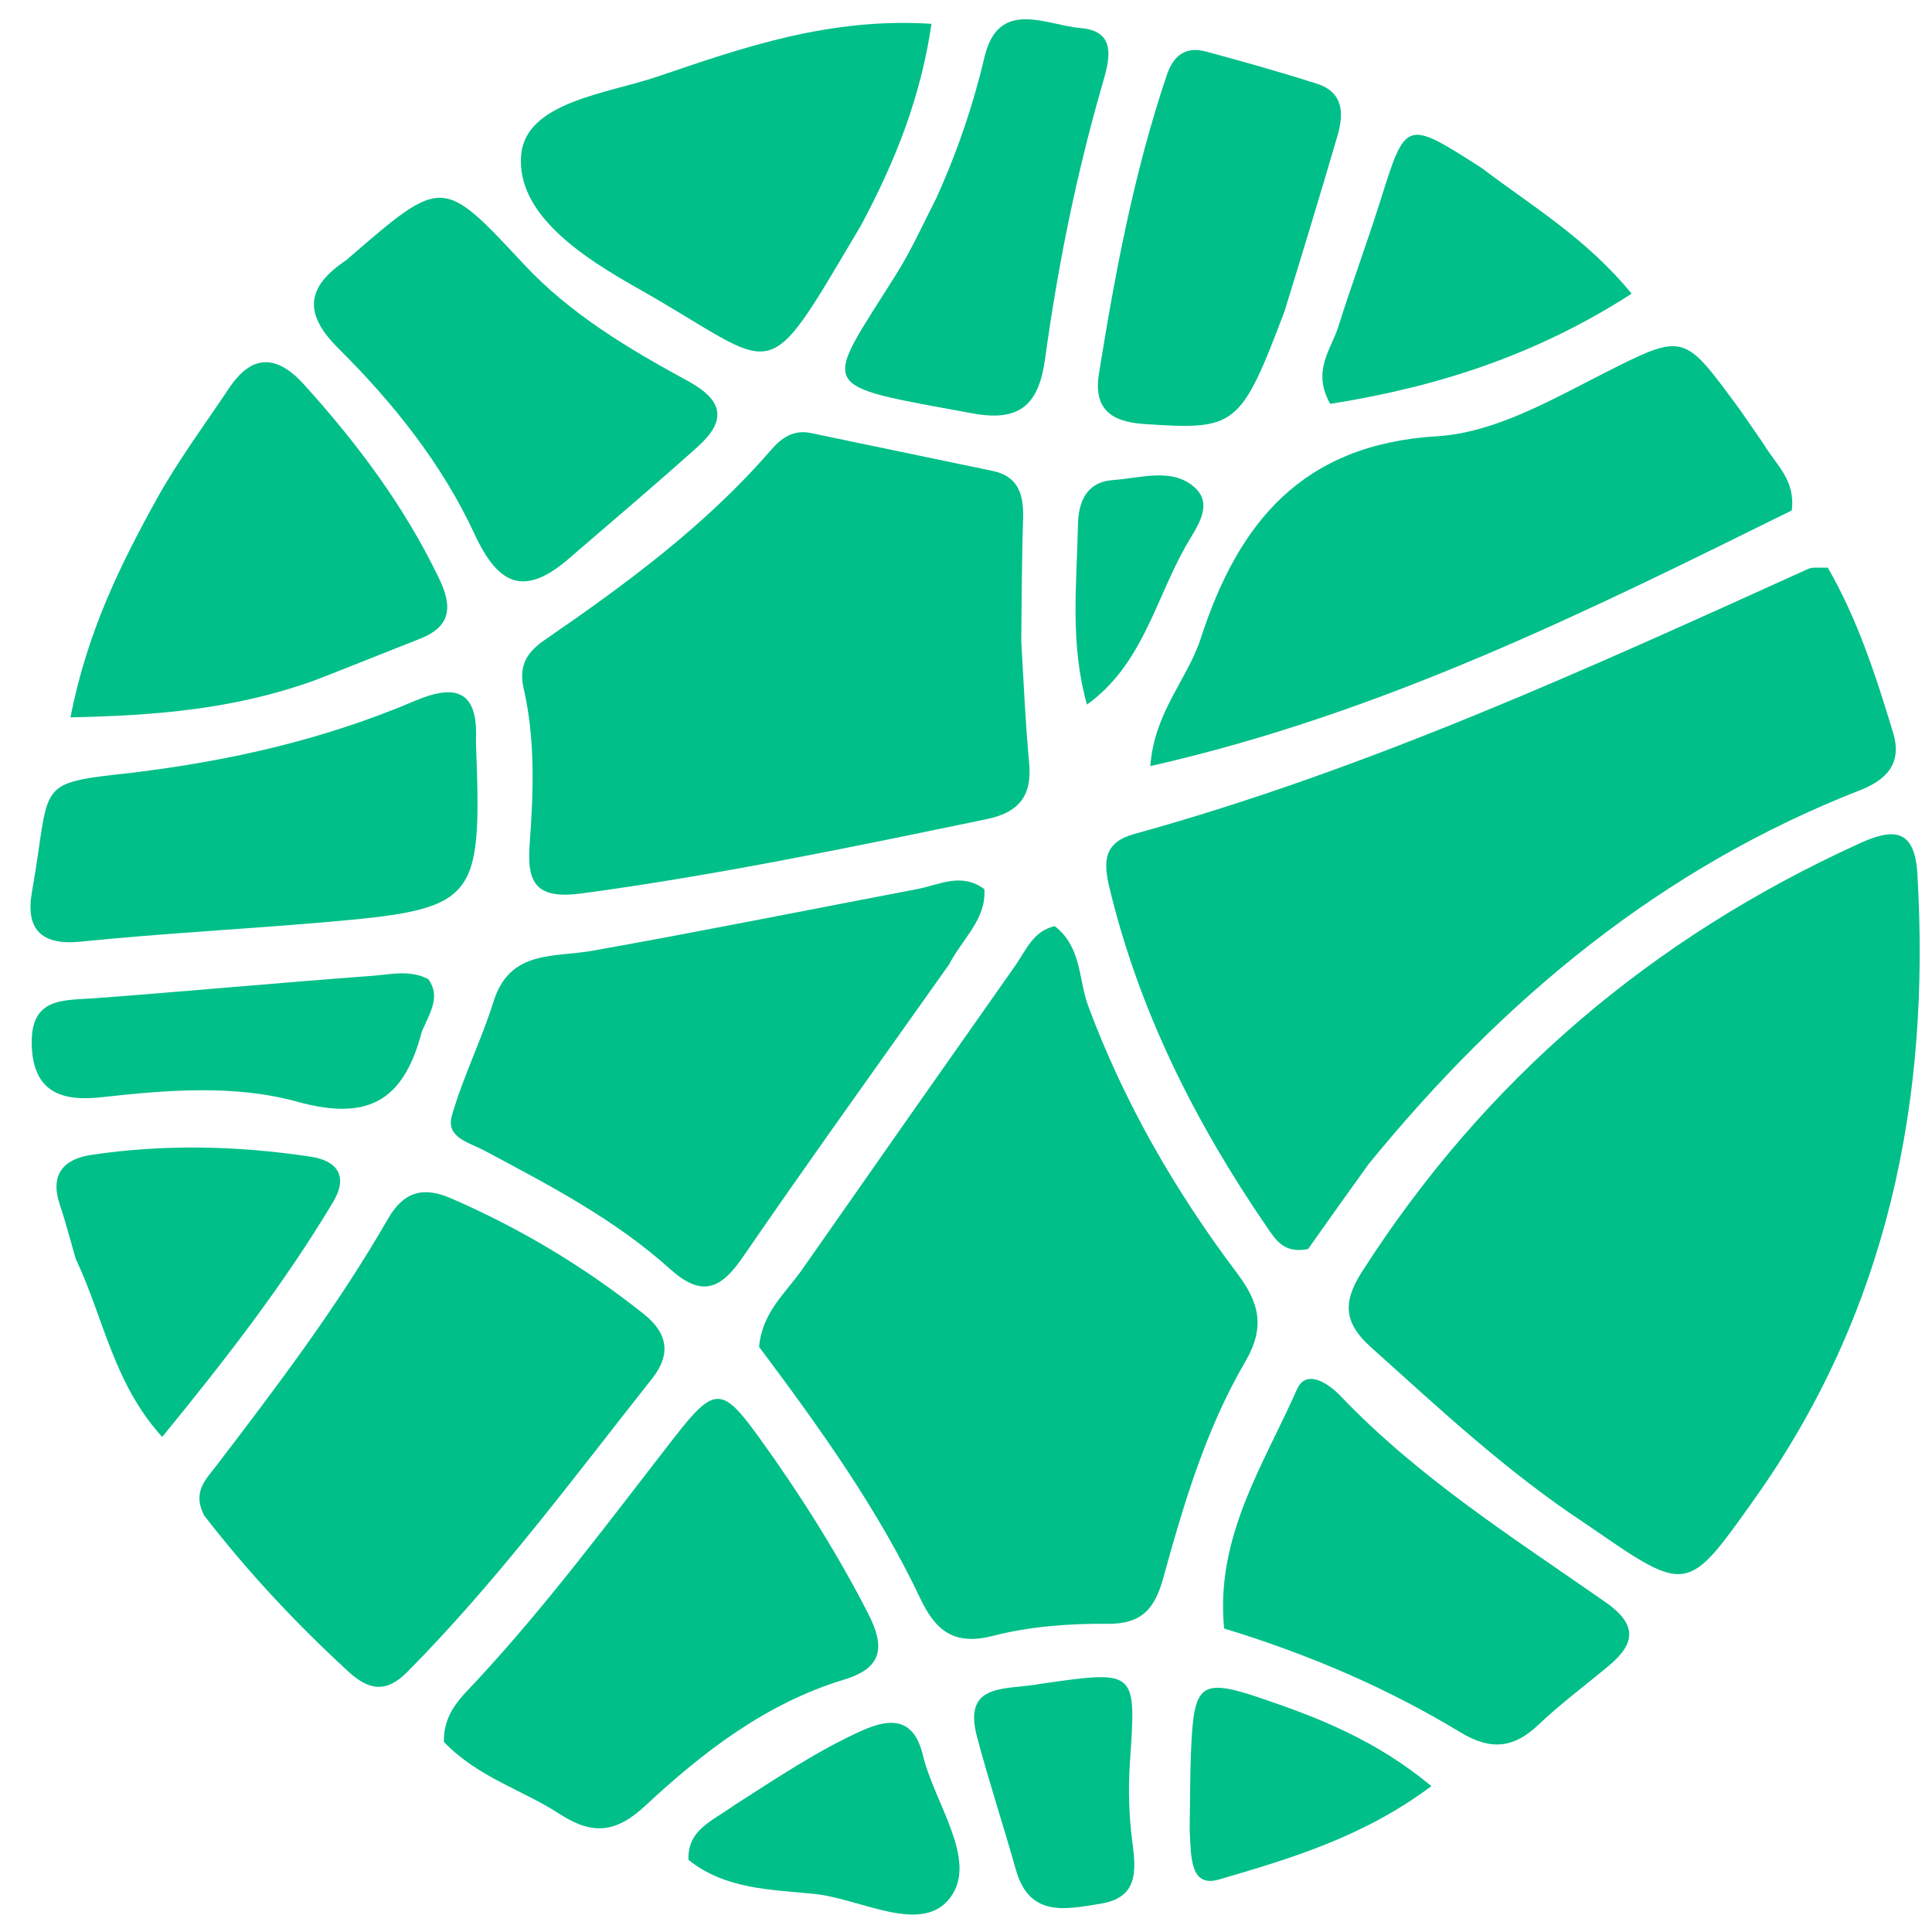
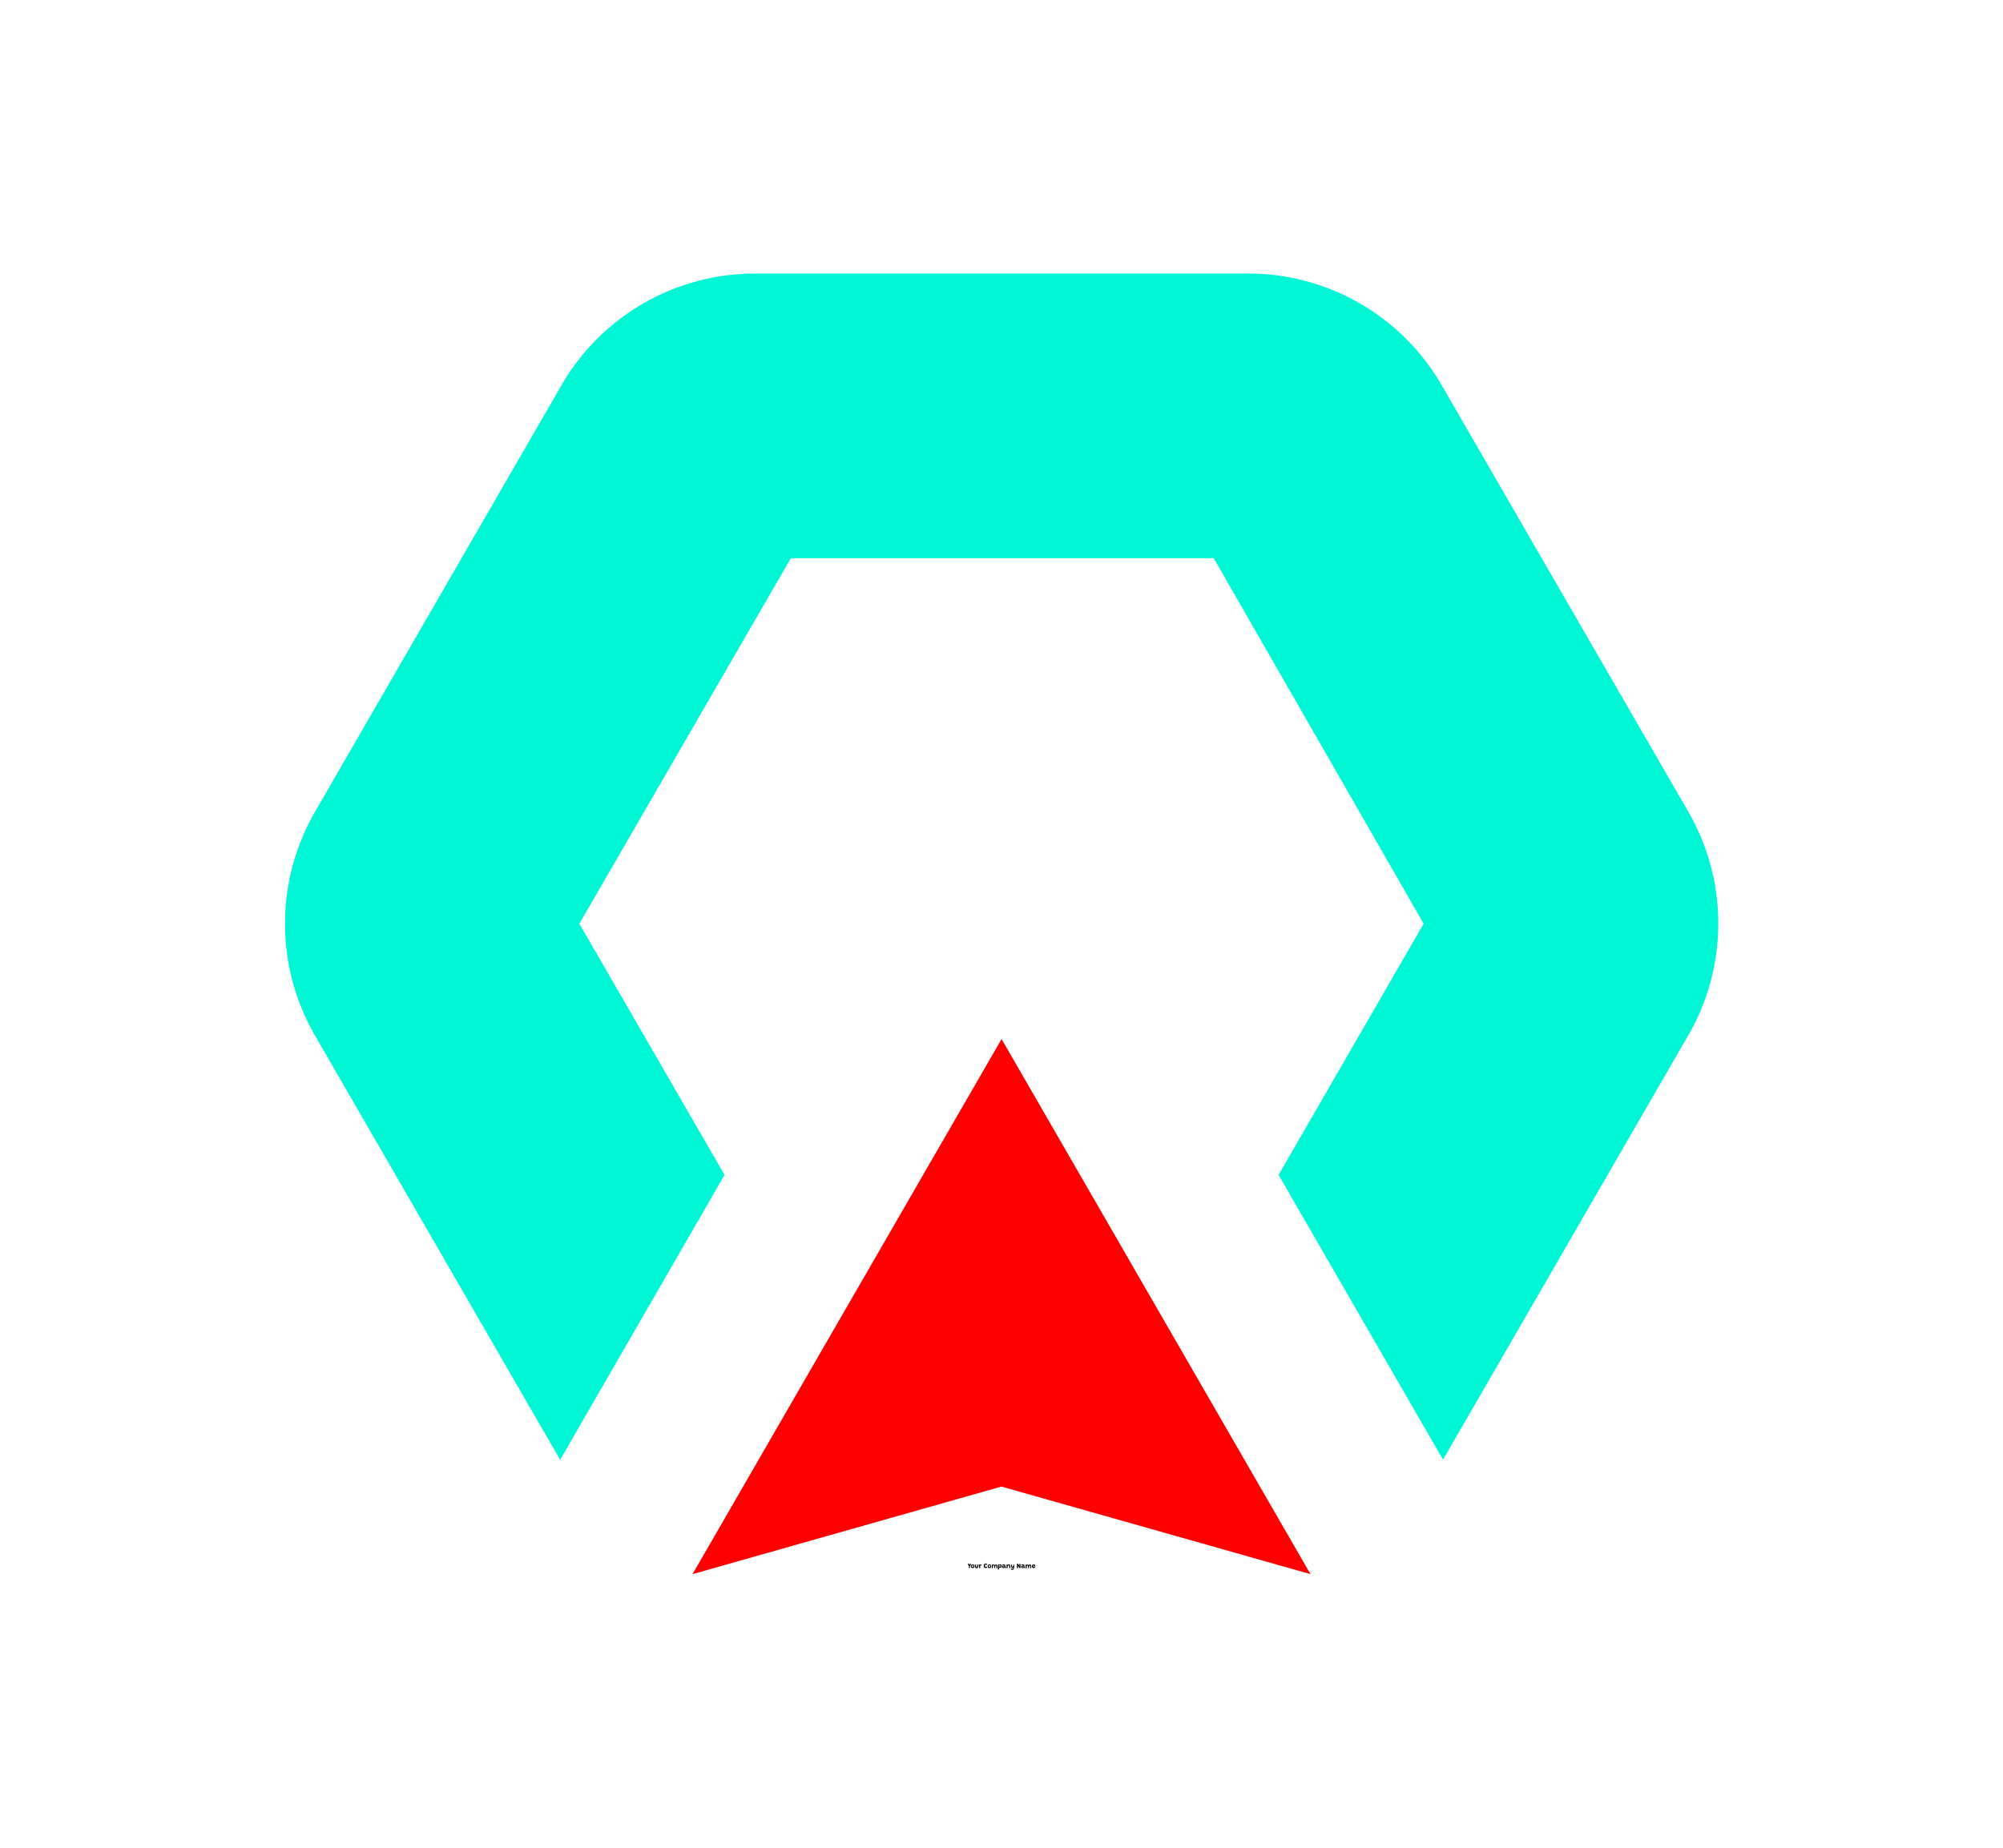
- <svg xmlns="http://www.w3.org/2000/svg" viewBox="148.181 197.765 166.295 164.828">
-   <path fill="#00bf89" opacity="1" stroke="none" d=" M284.935,329.104   C277.923,324.514 272.108,319.039 266.165,313.708   C263.905,311.68 263.703,309.906 265.382,307.279   C275.993,290.679 290.356,278.506 308.227,270.365   C311.013,269.095 312.978,268.967 313.215,272.947   C314.375,292.456 310.676,310.653 299.153,326.852   C293.391,334.951 293.441,334.987 284.935,329.104  z" transform="matrix(1, 0, 0, 1, 1.4210854715202004e-14, 2.842170943040401e-14)" />
-   <path fill="#00bf89" opacity="1" stroke="none" d=" M265.97,297.978   C264.024,300.674 262.31,303.1 260.773,305.275   C258.685,305.696 257.958,304.448 257.225,303.38   C251.064,294.393 246.227,284.8 243.665,274.127   C243.111,271.817 243.242,270.26 245.833,269.544   C265.959,263.981 284.866,255.315 303.807,246.737   C304.224,246.548 304.779,246.662 305.505,246.622   C308.066,251.059 309.64,255.924 311.13,260.835   C311.969,263.6 310.4,264.954 308.247,265.796   C291.208,272.463 277.64,283.678 265.97,297.978  z" transform="matrix(1, 0, 0, 1, 1.4210854715202004e-14, 2.842170943040401e-14)" />
-   <path fill="#00bf89" opacity="1" stroke="none" d=" M213.519,313.691   C213.786,310.702 215.819,309.05 217.227,307.033   C223.327,298.301 229.444,289.58 235.577,280.871   C236.49,279.575 237.094,277.9 238.968,277.482   C241.308,279.301 241.002,282.069 241.833,284.311   C244.929,292.664 249.33,300.28 254.662,307.355   C256.574,309.892 257.113,311.982 255.362,314.978   C251.989,320.75 250.076,327.178 248.305,333.598   C247.593,336.18 246.503,337.561 243.521,337.533   C240.22,337.502 236.815,337.753 233.634,338.573   C230.259,339.442 228.682,338.066 227.398,335.357   C223.741,327.643 218.797,320.753 213.519,313.691  z" transform="matrix(1, 0, 0, 1, 1.4210854715202004e-14, 2.842170943040401e-14)" />
-   <path fill="#00bf89" opacity="1" stroke="none" d=" M236.084,252.937   C236.306,256.745 236.445,260.075 236.762,263.388   C237.033,266.218 235.947,267.682 233.101,268.272   C221.541,270.668 209.996,273.082 198.277,274.662   C194.387,275.187 193.514,273.859 193.77,270.445   C194.105,265.957 194.266,261.44 193.254,257.015   C192.799,255.026 193.564,253.88 195.081,252.838   C202.091,248.021 208.924,242.987 214.538,236.504   C215.455,235.445 216.483,234.721 218.006,235.043   C223.209,236.143 228.421,237.204 233.626,238.3   C235.907,238.781 236.307,240.43 236.241,242.457   C236.132,245.786 236.126,249.119 236.084,252.937  z" transform="matrix(1, 0, 0, 1, 1.4210854715202004e-14, 2.842170943040401e-14)" />
-   <path fill="#00bf89" opacity="1" stroke="none" d=" M165.754,328.209   C164.712,326.19 165.891,325.117 166.796,323.934   C172.045,317.07 177.263,310.179 181.577,302.672   C182.925,300.327 184.615,299.873 186.978,300.898   C192.957,303.491 198.486,306.802 203.591,310.868   C205.768,312.602 205.888,314.431 204.301,316.437   C197.501,325.03 190.984,333.858 183.242,341.671   C181.411,343.52 179.927,343.263 178.147,341.626   C173.734,337.565 169.636,333.223 165.754,328.209  z" transform="matrix(1, 0, 0, 1, 1.4210854715202004e-14, 2.842170943040401e-14)" />
-   <path fill="#00bf89" opacity="1" stroke="none" d=" M300.011,236.025   C301.102,237.855 302.722,239.057 302.408,241.698   C284.916,250.342 267.233,259.167 247.194,263.707   C247.528,259.068 250.398,256.224 251.532,252.725   C254.766,242.744 260.264,236.015 271.875,235.314   C276.804,235.016 281.625,232.233 286.239,229.89   C293.067,226.422 293.103,226.479 297.527,232.465   C298.317,233.533 299.044,234.646 300.011,236.025  z" transform="matrix(1, 0, 0, 1, 1.4210854715202004e-14, 2.842170943040401e-14)" />
-   <path fill="#00bf89" opacity="1" stroke="none" d=" M229.87,280.78   C223.8,289.366 217.864,297.601 212.12,305.968   C210.194,308.773 208.576,309.445 205.811,306.957   C201.078,302.696 195.431,299.766 189.845,296.787   C188.558,296.101 186.543,295.672 187.071,293.814   C188.022,290.471 189.617,287.316 190.654,283.993   C192.062,279.483 195.845,280.196 199.211,279.595   C208.543,277.93 217.838,276.064 227.15,274.288   C229.027,273.93 230.919,272.826 232.909,274.298   C233.078,276.893 231.084,278.469 229.87,280.78  z" transform="matrix(1, 0, 0, 1, 1.4210854715202004e-14, 2.842170943040401e-14)" />
-   <path fill="#00bf89" opacity="1" stroke="none" d=" M186.388,347.699   C186.336,345.162 187.947,343.796 189.263,342.376   C195.38,335.776 200.721,328.556 206.237,321.473   C209.642,317.1 210.324,317.071 213.446,321.392   C216.956,326.247 220.154,331.294 222.899,336.636   C224.319,339.401 224.248,341.304 220.871,342.324   C214.173,344.347 208.748,348.513 203.746,353.173   C201.232,355.516 199.21,355.77 196.317,353.882   C193.144,351.812 189.333,350.764 186.388,347.699  z" transform="matrix(1, 0, 0, 1, 1.4210854715202004e-14, 2.842170943040401e-14)" />
-   <path fill="#00bf89" opacity="1" stroke="none" d=" M222.298,217.153   C213.654,231.703 215.588,229.644 203.047,222.566   C198.445,219.969 192.598,216.237 193.04,211.107   C193.433,206.537 200.433,205.835 204.812,204.345   C212.126,201.857 219.547,199.253 228.358,199.816   C227.421,206.177 225.262,211.596 222.298,217.153  z" transform="matrix(1, 0, 0, 1, 1.4210854715202004e-14, 2.842170943040401e-14)" />
-   <path fill="#00bf89" opacity="1" stroke="none" d=" M197.447,245.585   C193.395,249.233 191.109,248.227 189.03,243.742   C186.222,237.683 182.027,232.439 177.3,227.744   C174.24,224.704 174.593,222.436 177.947,220.182   C178.084,220.09 178.2,219.968 178.326,219.859   C186.278,213 186.278,213 193.243,220.482   C197.267,224.804 202.282,227.782 207.381,230.556   C210.5,232.253 210.719,233.984 208.239,236.214   C204.788,239.317 201.241,242.314 197.447,245.585  z" transform="matrix(1, 0, 0, 1, 1.4210854715202004e-14, 2.842170943040401e-14)" />
-   <path fill="#00bf89" opacity="1" stroke="none" d=" M175.153,256.371   C168.321,258.798 161.68,259.357 154.248,259.51   C155.681,252.154 158.538,246.388 161.642,240.769   C163.486,237.432 165.782,234.345 167.906,231.166   C169.905,228.176 172.057,228.326 174.356,230.87   C178.95,235.953 183.019,241.38 185.995,247.603   C187.15,250.019 186.992,251.704 184.314,252.752   C181.38,253.9 178.464,255.093 175.153,256.371  z" transform="matrix(1, 0, 0, 1, 1.4210854715202004e-14, 2.842170943040401e-14)" />
-   <path fill="#00bf89" opacity="1" stroke="none" d=" M253.547,337.936   C252.772,330.084 256.923,323.881 259.823,317.342   C260.614,315.558 262.521,316.828 263.568,317.926   C270.287,324.968 278.456,330.148 286.356,335.657   C289.046,337.532 289.037,339.152 286.687,341.117   C284.648,342.822 282.502,344.414 280.578,346.241   C278.439,348.273 276.453,348.427 273.897,346.88   C267.618,343.079 260.909,340.185 253.547,337.936  z" transform="matrix(1, 0, 0, 1, 1.4210854715202004e-14, 2.842170943040401e-14)" />
-   <path fill="#00bf89" opacity="1" stroke="none" d=" M159.469,264.288   C168.17,263.24 176.221,261.357 183.897,258.089   C187.45,256.576 189.329,257.258 189.149,261.417   C189.142,261.583 189.151,261.749 189.157,261.915   C189.663,275.501 189.239,276.018 175.908,277.161   C168.978,277.755 162.026,278.116 155.108,278.817   C151.619,279.17 150.382,277.631 150.929,274.545   C152.614,265.058 150.987,265.22 159.469,264.288  z" transform="matrix(1, 0, 0, 1, 1.4210854715202004e-14, 2.842170943040401e-14)" />
-   <path fill="#00bf89" opacity="1" stroke="none" d=" M258.737,224.586   C254.956,234.564 254.553,234.79 246.656,234.261   C243.696,234.063 242.298,232.87 242.772,229.921   C244.167,221.238 245.788,212.604 248.608,204.24   C249.182,202.537 250.23,201.729 251.98,202.201   C255.182,203.066 258.378,203.962 261.535,204.973   C263.824,205.707 263.863,207.542 263.303,209.454   C261.858,214.386 260.363,219.303 258.737,224.586  z" transform="matrix(1, 0, 0, 1, 1.4210854715202004e-14, 2.842170943040401e-14)" />
-   <path fill="#00bf89" opacity="1" stroke="none" d=" M228.79,214.783   C230.661,210.642 231.961,206.735 232.927,202.657   C234.132,197.574 238.281,199.944 241.184,200.181   C244.488,200.45 243.614,203.12 243.016,205.198   C240.806,212.878 239.229,220.694 238.143,228.599   C237.613,232.457 236.116,234.126 231.895,233.347   C218.14,230.809 218.983,231.495 225.369,221.298   C226.602,219.33 227.568,217.196 228.79,214.783  z" transform="matrix(1, 0, 0, 1, 1.4210854715202004e-14, 2.842170943040401e-14)" />
-   <path fill="#00bf89" opacity="1" stroke="none" d=" M154.699,306.115   C154.175,304.297 153.796,302.845 153.321,301.425   C152.469,298.879 153.638,297.535 156.005,297.178   C162.303,296.229 168.618,296.38 174.905,297.321   C177.248,297.671 178.16,299.037 176.863,301.208   C172.683,308.201 167.728,314.618 162.143,321.447   C157.937,316.829 157.134,311.261 154.699,306.115  z" transform="matrix(1, 0, 0, 1, 1.4210854715202004e-14, 2.842170943040401e-14)" />
-   <path fill="#00bf89" opacity="1" stroke="none" d=" M275.7,212.216   C280.166,215.596 284.745,218.302 288.621,223.043   C280.29,228.415 271.704,231.099 262.679,232.527   C261.075,229.681 262.755,227.857 263.365,225.913   C264.51,222.269 265.849,218.686 266.994,215.042   C269.197,208.04 269.164,208.03 275.7,212.216  z" transform="matrix(1, 0, 0, 1, 1.4210854715202004e-14, 2.842170943040401e-14)" />
-   <path fill="#00bf89" opacity="1" stroke="none" d=" M184.494,286.545   C182.9,292.684 179.721,294.237 173.737,292.587   C168.359,291.103 162.552,291.583 156.922,292.207   C153.481,292.588 151.006,291.785 150.912,287.641   C150.821,283.578 153.641,283.888 156.349,283.686   C164.289,283.093 172.217,282.349 180.158,281.764   C181.764,281.645 183.457,281.21 185.049,282.042   C186.128,283.565 185.211,284.879 184.494,286.545  z" transform="matrix(1, 0, 0, 1, 1.4210854715202004e-14, 2.842170943040401e-14)" />
-   <path fill="#00bf89" opacity="1" stroke="none" d=" M211.274,353.22   C215.079,350.785 218.518,348.468 222.334,346.743   C225.007,345.534 226.871,345.745 227.618,348.845   C228.614,352.976 232.325,357.803 230.037,361.012   C227.612,364.415 222.307,361.199 218.309,360.785   C214.61,360.402 210.635,360.422 207.44,357.848   C207.36,355.275 209.42,354.551 211.274,353.22  z" transform="matrix(1, 0, 0, 1, 1.4210854715202004e-14, 2.842170943040401e-14)" />
-   <path fill="#00bf89" opacity="1" stroke="none" d=" M237.791,342.693   C246.039,341.509 245.984,341.505 245.438,349.427   C245.279,351.728 245.352,354.082 245.654,356.368   C245.991,358.911 246.1,361.12 242.872,361.633   C239.884,362.108 236.781,362.829 235.616,358.681   C234.541,354.855 233.286,351.078 232.271,347.237   C231.021,342.511 234.804,343.264 237.791,342.693  z" transform="matrix(1, 0, 0, 1, 1.4210854715202004e-14, 2.842170943040401e-14)" />
-   <path fill="#00bf89" opacity="1" stroke="none" d=" M250.581,355.334   C250.613,352.776 250.611,350.624 250.699,348.477   C250.934,342.686 251.467,342.156 256.759,343.949   C261.708,345.627 266.618,347.549 271.389,351.503   C265.562,355.863 259.282,357.738 253.099,359.542   C250.579,360.278 250.711,357.525 250.581,355.334  z" transform="matrix(1, 0, 0, 1, 1.4210854715202004e-14, 2.842170943040401e-14)" />
-   <path fill="#00bf89" opacity="1" stroke="none" d=" M241.742,258.41   C240.253,253.148 240.867,248.031 240.965,242.931   C241.004,240.936 241.711,239.245 243.984,239.086   C246.406,238.917 249.205,237.945 251.12,239.828   C252.65,241.334 251.074,243.292 250.224,244.805   C247.607,249.462 246.48,255.008 241.742,258.41  z" transform="matrix(1, 0, 0, 1, 1.4210854715202004e-14, 2.842170943040401e-14)" />
+ <svg xmlns="http://www.w3.org/2000/svg" version="1.1" viewBox="0 0 37.777 34.851">
+   <g transform="matrix(0.8520341,0,0,0.8520341,18.24822,29.49438)">
+     <g clip-path="url(#SvgjsClipPath24449)">
+       <g clip-path="url(#SvgjsClipPath24447ebfe4c7a-9cc9-4aea-99c1-cf506d3d67ad)">
+         <path d=" M -14.413 -11.635 L -9.018 -2.297 L -5.379 -8.604 L -8.593 -14.166 L -3.912 -22.257 L 5.45 -22.257 L 10.096 -14.166 L 6.885 -8.604 L 10.525 -2.3 L 15.919 -11.635 C 16.851 -13.197 16.851 -15.144 15.919 -16.706 L 10.525 -26.036 C 9.638 -27.617 7.957 -28.586 6.144 -28.56 L -4.641 -28.56 C -6.452 -28.584 -8.132 -27.616 -9.018 -26.036 L -14.413 -16.698 C -15.341 -15.138 -15.341 -13.195 -14.413 -11.635 Z" fill="#00f7d6" transform="matrix(1,0,0,1,0,0)" fill-rule="evenodd" />
+       </g>
+       <g clip-path="url(#SvgjsClipPath24447ebfe4c7a-9cc9-4aea-99c1-cf506d3d67ad)">
+         <path d=" M 0.753 -11.612 L 7.591 0.235 L 0.75 -1.704 L -6.088 0.235 L 0.753 -11.612 Z" fill="#ff0000" transform="matrix(1,0,0,1,0,0)" fill-rule="evenodd" />
+       </g>
+     </g>
+     <g>
+       <path d=" M 0.032 0.057 Q 0.03 0.055 0.027 0.051 Q 0.025 0.047 0.022 0.043 Q 0.02 0.038 0.017 0.034 Q 0.015 0.029 0.012 0.024 Q 0.01 0.019 0.007 0.014 Q 0.005 0.009 0.003 0.005 Q 0.01 0.002 0.016 0.001 Q 0.023 0 0.027 0 Q 0.027 0.002 0.029 0.005 Q 0.03 0.008 0.032 0.012 Q 0.033 0.016 0.035 0.02 Q 0.037 0.024 0.039 0.028 Q 0.04 0.031 0.041 0.034 Q 0.042 0.032 0.044 0.029 Q 0.045 0.026 0.047 0.022 Q 0.049 0.018 0.051 0.014 Q 0.053 0.01 0.055 0.007 Q 0.057 0.003 0.058 0.001 Q 0.062 0.002 0.066 0.003 Q 0.07 0.004 0.074 0.006 Q 0.078 0.007 0.08 0.009 Q 0.077 0.014 0.073 0.021 Q 0.068 0.028 0.063 0.037 Q 0.058 0.046 0.053 0.056 Q 0.053 0.06 0.053 0.065 Q 0.054 0.07 0.054 0.074 Q 0.054 0.079 0.054 0.081 Q 0.054 0.085 0.054 0.088 Q 0.054 0.092 0.054 0.095 Q 0.054 0.098 0.054 0.098 Q 0.053 0.099 0.05 0.099 Q 0.047 0.099 0.044 0.099 Q 0.04 0.099 0.036 0.099 Q 0.033 0.099 0.03 0.098 Q 0.03 0.095 0.03 0.089 Q 0.031 0.084 0.031 0.078 Q 0.031 0.072 0.031 0.067 Q 0.032 0.061 0.032 0.057 M 0.115 0.101 Q 0.095 0.101 0.085 0.091 Q 0.075 0.08 0.075 0.06 Q 0.075 0.046 0.08 0.038 Q 0.085 0.029 0.094 0.024 Q 0.103 0.02 0.115 0.02 Q 0.128 0.02 0.136 0.025 Q 0.144 0.031 0.148 0.041 Q 0.152 0.051 0.152 0.064 Q 0.152 0.075 0.148 0.083 Q 0.143 0.092 0.135 0.096 Q 0.127 0.101 0.115 0.101 M 0.114 0.08 Q 0.118 0.08 0.121 0.078 Q 0.124 0.077 0.127 0.074 Q 0.129 0.071 0.13 0.068 Q 0.131 0.064 0.131 0.06 Q 0.131 0.053 0.129 0.048 Q 0.127 0.043 0.123 0.04 Q 0.12 0.037 0.114 0.037 Q 0.108 0.037 0.105 0.04 Q 0.101 0.043 0.099 0.048 Q 0.097 0.053 0.097 0.058 Q 0.097 0.068 0.102 0.074 Q 0.106 0.08 0.114 0.08 M 0.212 0.026 Q 0.214 0.025 0.218 0.025 Q 0.221 0.025 0.225 0.025 Q 0.227 0.025 0.231 0.025 Q 0.234 0.025 0.236 0.025 Q 0.237 0.032 0.238 0.038 Q 0.238 0.044 0.238 0.05 Q 0.238 0.061 0.236 0.071 Q 0.234 0.08 0.23 0.088 Q 0.226 0.095 0.218 0.1 Q 0.211 0.104 0.201 0.104 Q 0.189 0.104 0.182 0.099 Q 0.175 0.095 0.17 0.087 Q 0.166 0.079 0.165 0.068 Q 0.163 0.058 0.163 0.045 Q 0.163 0.04 0.163 0.034 Q 0.164 0.028 0.164 0.023 Q 0.166 0.023 0.169 0.022 Q 0.172 0.022 0.175 0.022 Q 0.179 0.022 0.183 0.023 Q 0.186 0.023 0.188 0.024 Q 0.188 0.029 0.188 0.035 Q 0.187 0.041 0.187 0.047 Q 0.187 0.057 0.189 0.065 Q 0.19 0.073 0.193 0.077 Q 0.196 0.082 0.201 0.082 Q 0.206 0.082 0.209 0.078 Q 0.212 0.073 0.213 0.066 Q 0.215 0.059 0.215 0.05 Q 0.215 0.044 0.214 0.037 Q 0.213 0.031 0.212 0.026 M 0.273 0.032 Q 0.274 0.029 0.278 0.026 Q 0.281 0.023 0.286 0.021 Q 0.291 0.019 0.297 0.019 Q 0.3 0.019 0.304 0.019 Q 0.307 0.02 0.309 0.021 L 0.304 0.045 Q 0.302 0.044 0.3 0.044 Q 0.297 0.043 0.294 0.043 Q 0.29 0.043 0.287 0.044 Q 0.284 0.045 0.281 0.047 Q 0.278 0.049 0.276 0.052 Q 0.277 0.057 0.278 0.063 Q 0.279 0.07 0.28 0.077 Q 0.28 0.084 0.281 0.09 Q 0.281 0.096 0.281 0.099 Q 0.276 0.099 0.269 0.1 Q 0.262 0.1 0.256 0.1 Q 0.256 0.094 0.256 0.085 Q 0.255 0.077 0.255 0.069 Q 0.254 0.06 0.253 0.051 Q 0.252 0.043 0.251 0.036 Q 0.25 0.028 0.249 0.023 Q 0.253 0.022 0.257 0.021 Q 0.261 0.02 0.265 0.02 Q 0.268 0.019 0.269 0.019 Q 0.27 0.021 0.271 0.025 Q 0.273 0.03 0.273 0.032 M 0.438 0.082 Q 0.434 0.087 0.429 0.091 Q 0.423 0.095 0.416 0.098 Q 0.409 0.1 0.401 0.1 Q 0.391 0.1 0.383 0.097 Q 0.375 0.093 0.369 0.086 Q 0.364 0.079 0.361 0.07 Q 0.358 0.061 0.358 0.05 Q 0.358 0.035 0.363 0.024 Q 0.368 0.013 0.378 0.006 Q 0.387 -1.3877787807814457e-17 0.401 -1.3877787807814457e-17 Q 0.412 -1.3877787807814457e-17 0.421 0.005 Q 0.431 0.009 0.436 0.019 Q 0.434 0.021 0.431 0.024 Q 0.427 0.026 0.424 0.029 Q 0.421 0.031 0.418 0.033 Q 0.418 0.032 0.417 0.03 Q 0.416 0.028 0.414 0.026 Q 0.412 0.024 0.408 0.022 Q 0.405 0.021 0.401 0.021 Q 0.397 0.021 0.394 0.023 Q 0.391 0.025 0.389 0.028 Q 0.387 0.032 0.385 0.037 Q 0.384 0.042 0.384 0.048 Q 0.384 0.054 0.385 0.059 Q 0.386 0.064 0.388 0.068 Q 0.39 0.072 0.393 0.074 Q 0.397 0.076 0.401 0.076 Q 0.405 0.076 0.409 0.075 Q 0.412 0.073 0.415 0.07 Q 0.418 0.068 0.421 0.065 Q 0.424 0.067 0.427 0.07 Q 0.43 0.073 0.433 0.076 Q 0.436 0.079 0.438 0.082 M 0.486 0.101 Q 0.466 0.101 0.456 0.091 Q 0.446 0.08 0.446 0.06 Q 0.446 0.046 0.451 0.038 Q 0.456 0.029 0.465 0.024 Q 0.475 0.02 0.487 0.02 Q 0.499 0.02 0.507 0.025 Q 0.515 0.031 0.519 0.041 Q 0.523 0.051 0.523 0.064 Q 0.523 0.075 0.519 0.083 Q 0.515 0.092 0.506 0.096 Q 0.498 0.101 0.486 0.101 M 0.485 0.08 Q 0.489 0.08 0.492 0.078 Q 0.496 0.077 0.498 0.074 Q 0.5 0.071 0.501 0.068 Q 0.502 0.064 0.502 0.06 Q 0.502 0.053 0.5 0.048 Q 0.498 0.043 0.495 0.04 Q 0.491 0.037 0.485 0.037 Q 0.48 0.037 0.476 0.04 Q 0.472 0.043 0.47 0.048 Q 0.469 0.053 0.469 0.058 Q 0.469 0.068 0.473 0.074 Q 0.477 0.08 0.485 0.08 M 0.539 0.1 Q 0.538 0.095 0.538 0.088 Q 0.538 0.08 0.537 0.071 Q 0.537 0.062 0.537 0.053 Q 0.537 0.045 0.537 0.037 Q 0.537 0.03 0.537 0.025 Q 0.538 0.025 0.541 0.024 Q 0.544 0.024 0.548 0.023 Q 0.551 0.023 0.554 0.023 Q 0.557 0.022 0.559 0.022 Q 0.559 0.024 0.559 0.025 Q 0.559 0.027 0.559 0.029 Q 0.559 0.031 0.559 0.033 Q 0.559 0.034 0.559 0.035 Q 0.56 0.034 0.561 0.031 Q 0.563 0.029 0.566 0.027 Q 0.569 0.025 0.573 0.023 Q 0.577 0.022 0.583 0.022 Q 0.588 0.022 0.591 0.024 Q 0.595 0.026 0.597 0.029 Q 0.6 0.032 0.601 0.036 Q 0.602 0.037 0.602 0.039 Q 0.603 0.041 0.603 0.043 Q 0.604 0.037 0.608 0.032 Q 0.612 0.027 0.618 0.024 Q 0.624 0.021 0.631 0.021 Q 0.64 0.021 0.646 0.024 Q 0.652 0.028 0.655 0.034 Q 0.658 0.04 0.66 0.049 Q 0.661 0.058 0.661 0.07 Q 0.661 0.075 0.661 0.08 Q 0.66 0.085 0.66 0.09 Q 0.66 0.095 0.66 0.1 Q 0.657 0.1 0.654 0.101 Q 0.651 0.101 0.648 0.101 Q 0.645 0.101 0.642 0.101 Q 0.639 0.1 0.636 0.1 Q 0.637 0.089 0.638 0.08 Q 0.639 0.07 0.639 0.063 Q 0.639 0.053 0.637 0.047 Q 0.635 0.042 0.629 0.042 Q 0.624 0.042 0.621 0.045 Q 0.617 0.048 0.616 0.054 Q 0.614 0.059 0.613 0.066 Q 0.612 0.074 0.612 0.082 Q 0.612 0.086 0.612 0.091 Q 0.611 0.095 0.611 0.1 Q 0.61 0.1 0.607 0.1 Q 0.604 0.1 0.601 0.1 Q 0.598 0.1 0.595 0.1 Q 0.591 0.1 0.59 0.1 Q 0.59 0.095 0.59 0.09 Q 0.59 0.086 0.59 0.081 Q 0.59 0.073 0.589 0.065 Q 0.589 0.058 0.588 0.053 Q 0.586 0.047 0.584 0.044 Q 0.581 0.041 0.577 0.041 Q 0.574 0.041 0.571 0.043 Q 0.569 0.044 0.566 0.046 Q 0.564 0.048 0.563 0.05 Q 0.561 0.053 0.56 0.055 Q 0.561 0.067 0.561 0.077 Q 0.562 0.087 0.562 0.093 Q 0.563 0.099 0.563 0.1 Q 0.562 0.101 0.56 0.101 Q 0.557 0.101 0.555 0.101 Q 0.55 0.101 0.546 0.1 Q 0.541 0.1 0.539 0.1 M 0.672 0.133 Q 0.673 0.121 0.674 0.107 Q 0.674 0.094 0.675 0.081 Q 0.675 0.067 0.675 0.056 Q 0.676 0.044 0.676 0.035 Q 0.676 0.026 0.676 0.022 Q 0.681 0.02 0.687 0.02 Q 0.693 0.019 0.699 0.019 Q 0.699 0.021 0.699 0.025 Q 0.699 0.028 0.699 0.031 Q 0.7 0.029 0.704 0.026 Q 0.708 0.023 0.713 0.021 Q 0.718 0.019 0.725 0.019 Q 0.74 0.019 0.748 0.029 Q 0.755 0.038 0.755 0.055 Q 0.755 0.068 0.75 0.076 Q 0.746 0.085 0.738 0.09 Q 0.73 0.095 0.72 0.095 Q 0.715 0.095 0.711 0.093 Q 0.706 0.092 0.702 0.09 Q 0.699 0.089 0.697 0.087 Q 0.697 0.089 0.697 0.093 Q 0.697 0.097 0.697 0.103 Q 0.697 0.108 0.696 0.113 Q 0.696 0.119 0.696 0.124 Q 0.695 0.128 0.695 0.131 Q 0.691 0.132 0.687 0.132 Q 0.682 0.133 0.678 0.133 Q 0.674 0.133 0.672 0.133 M 0.716 0.071 Q 0.721 0.071 0.725 0.069 Q 0.729 0.067 0.73 0.063 Q 0.732 0.059 0.732 0.054 Q 0.732 0.046 0.729 0.042 Q 0.725 0.038 0.718 0.038 Q 0.713 0.038 0.709 0.04 Q 0.706 0.041 0.703 0.043 Q 0.7 0.045 0.699 0.047 Q 0.699 0.048 0.699 0.05 Q 0.699 0.053 0.699 0.055 Q 0.699 0.058 0.699 0.06 Q 0.699 0.063 0.699 0.064 Q 0.7 0.065 0.702 0.067 Q 0.704 0.069 0.708 0.07 Q 0.711 0.071 0.716 0.071 M 0.797 0.101 Q 0.787 0.101 0.78 0.098 Q 0.772 0.096 0.768 0.09 Q 0.763 0.084 0.763 0.075 Q 0.763 0.066 0.768 0.06 Q 0.774 0.054 0.782 0.052 Q 0.791 0.049 0.801 0.049 Q 0.805 0.049 0.808 0.05 Q 0.812 0.05 0.815 0.051 Q 0.817 0.052 0.819 0.053 Q 0.819 0.051 0.818 0.048 Q 0.817 0.046 0.816 0.045 Q 0.814 0.042 0.81 0.04 Q 0.806 0.038 0.8 0.038 Q 0.793 0.038 0.788 0.04 Q 0.784 0.043 0.781 0.047 L 0.763 0.035 Q 0.766 0.03 0.772 0.027 Q 0.778 0.023 0.785 0.021 Q 0.792 0.019 0.8 0.019 Q 0.813 0.019 0.822 0.023 Q 0.83 0.028 0.834 0.036 Q 0.836 0.039 0.837 0.044 Q 0.838 0.048 0.839 0.054 Q 0.839 0.059 0.839 0.064 Q 0.839 0.068 0.839 0.072 Q 0.84 0.078 0.841 0.079 Q 0.842 0.081 0.844 0.081 Q 0.846 0.081 0.847 0.08 Q 0.849 0.079 0.849 0.077 L 0.857 0.092 Q 0.856 0.095 0.853 0.098 Q 0.849 0.1 0.843 0.1 Q 0.839 0.1 0.835 0.099 Q 0.831 0.097 0.828 0.095 Q 0.826 0.092 0.826 0.089 Q 0.824 0.092 0.82 0.094 Q 0.817 0.097 0.811 0.099 Q 0.805 0.101 0.797 0.101 M 0.802 0.083 Q 0.805 0.083 0.809 0.082 Q 0.813 0.081 0.816 0.079 Q 0.819 0.078 0.82 0.076 Q 0.82 0.074 0.82 0.071 Q 0.82 0.069 0.82 0.067 Q 0.818 0.066 0.814 0.065 Q 0.809 0.065 0.804 0.065 Q 0.8 0.065 0.796 0.066 Q 0.792 0.067 0.789 0.069 Q 0.787 0.071 0.787 0.074 Q 0.787 0.077 0.788 0.079 Q 0.79 0.081 0.794 0.082 Q 0.797 0.083 0.802 0.083 M 0.886 0.1 Q 0.884 0.1 0.88 0.1 Q 0.877 0.1 0.874 0.1 Q 0.871 0.1 0.867 0.1 Q 0.864 0.1 0.862 0.1 Q 0.863 0.094 0.863 0.086 Q 0.864 0.078 0.864 0.068 Q 0.865 0.058 0.865 0.047 Q 0.865 0.035 0.865 0.022 Q 0.868 0.022 0.872 0.021 Q 0.875 0.021 0.879 0.021 Q 0.882 0.021 0.885 0.021 Q 0.887 0.021 0.889 0.022 Q 0.889 0.022 0.889 0.024 Q 0.89 0.027 0.889 0.029 Q 0.889 0.031 0.889 0.033 Q 0.891 0.031 0.896 0.027 Q 0.9 0.024 0.906 0.022 Q 0.912 0.02 0.918 0.02 Q 0.93 0.02 0.936 0.025 Q 0.942 0.029 0.944 0.038 Q 0.946 0.048 0.946 0.061 Q 0.946 0.066 0.946 0.073 Q 0.946 0.079 0.945 0.086 Q 0.945 0.093 0.944 0.1 Q 0.942 0.1 0.939 0.1 Q 0.936 0.1 0.932 0.1 Q 0.928 0.1 0.925 0.1 Q 0.921 0.1 0.92 0.1 Q 0.921 0.095 0.922 0.089 Q 0.923 0.083 0.923 0.076 Q 0.924 0.069 0.924 0.062 Q 0.924 0.056 0.923 0.051 Q 0.922 0.046 0.919 0.044 Q 0.916 0.041 0.911 0.041 Q 0.906 0.041 0.902 0.043 Q 0.898 0.044 0.895 0.047 Q 0.891 0.049 0.889 0.051 Q 0.889 0.063 0.888 0.073 Q 0.888 0.082 0.887 0.089 Q 0.887 0.096 0.886 0.1 M 0.991 0.139 Q 0.98 0.139 0.971 0.136 Q 0.962 0.132 0.956 0.128 Q 0.957 0.126 0.959 0.122 Q 0.96 0.118 0.962 0.114 Q 0.964 0.111 0.966 0.109 Q 0.968 0.111 0.973 0.113 Q 0.977 0.115 0.982 0.116 Q 0.987 0.118 0.992 0.118 Q 0.997 0.118 1.001 0.115 Q 1.005 0.112 1.007 0.108 Q 1.009 0.103 1.011 0.097 Q 1.012 0.091 1.012 0.086 Q 1.01 0.088 1.007 0.091 Q 1.004 0.094 1 0.095 Q 0.997 0.097 0.992 0.097 Q 0.98 0.097 0.974 0.09 Q 0.967 0.084 0.965 0.073 Q 0.962 0.063 0.962 0.049 Q 0.962 0.044 0.963 0.039 Q 0.963 0.033 0.963 0.027 Q 0.964 0.026 0.967 0.026 Q 0.97 0.026 0.973 0.026 Q 0.977 0.026 0.981 0.026 Q 0.985 0.027 0.986 0.027 Q 0.986 0.028 0.985 0.032 Q 0.985 0.035 0.985 0.04 Q 0.984 0.044 0.984 0.049 Q 0.984 0.054 0.985 0.059 Q 0.985 0.063 0.986 0.067 Q 0.988 0.071 0.99 0.073 Q 0.992 0.075 0.995 0.075 Q 1 0.075 1.004 0.071 Q 1.007 0.068 1.008 0.061 Q 1.01 0.054 1.01 0.045 Q 1.01 0.042 1.011 0.04 Q 1.011 0.037 1.011 0.034 Q 1.011 0.032 1.011 0.03 Q 1.011 0.028 1.01 0.028 Q 1.012 0.028 1.014 0.027 Q 1.016 0.027 1.017 0.027 Q 1.024 0.027 1.031 0.029 Q 1.031 0.037 1.031 0.048 Q 1.031 0.055 1.031 0.063 Q 1.031 0.071 1.031 0.079 Q 1.03 0.087 1.03 0.095 Q 1.029 0.108 1.025 0.118 Q 1.021 0.128 1.012 0.133 Q 1.004 0.139 0.991 0.139 M 1.119 0.1 Q 1.115 0.1 1.11 0.1 Q 1.105 0.099 1.1 0.099 Q 1.096 0.099 1.094 0.098 Q 1.094 0.098 1.094 0.094 Q 1.094 0.091 1.094 0.086 Q 1.094 0.08 1.094 0.074 Q 1.094 0.068 1.094 0.061 Q 1.094 0.054 1.094 0.047 Q 1.094 0.039 1.094 0.031 Q 1.094 0.023 1.094 0.016 Q 1.093 0.009 1.093 0.004 Q 1.095 0.004 1.098 0.005 Q 1.101 0.005 1.105 0.005 Q 1.108 0.005 1.112 0.006 Q 1.115 0.006 1.118 0.006 Q 1.123 0.013 1.127 0.021 Q 1.132 0.028 1.136 0.035 Q 1.14 0.043 1.144 0.05 Q 1.147 0.057 1.15 0.065 L 1.147 0.006 Q 1.15 0.006 1.153 0.006 Q 1.156 0.006 1.16 0.007 Q 1.163 0.007 1.166 0.007 Q 1.169 0.008 1.17 0.008 Q 1.171 0.011 1.171 0.016 Q 1.171 0.02 1.171 0.024 Q 1.171 0.029 1.172 0.034 Q 1.172 0.039 1.172 0.044 Q 1.172 0.049 1.172 0.054 Q 1.172 0.062 1.172 0.069 Q 1.172 0.076 1.171 0.083 Q 1.171 0.089 1.171 0.093 Q 1.17 0.098 1.17 0.099 Q 1.168 0.099 1.165 0.099 Q 1.163 0.099 1.16 0.099 Q 1.157 0.099 1.154 0.099 Q 1.15 0.099 1.148 0.099 Q 1.147 0.097 1.146 0.094 Q 1.144 0.091 1.141 0.086 Q 1.139 0.081 1.136 0.076 Q 1.133 0.07 1.129 0.065 Q 1.126 0.059 1.123 0.053 Q 1.12 0.048 1.118 0.043 Q 1.118 0.045 1.118 0.049 Q 1.118 0.054 1.119 0.059 Q 1.119 0.065 1.119 0.071 Q 1.119 0.077 1.119 0.083 Q 1.119 0.088 1.119 0.093 Q 1.119 0.098 1.119 0.1 M 1.219 0.101 Q 1.21 0.101 1.202 0.098 Q 1.195 0.096 1.19 0.09 Q 1.186 0.084 1.186 0.075 Q 1.186 0.066 1.191 0.06 Q 1.196 0.054 1.205 0.052 Q 1.214 0.049 1.224 0.049 Q 1.227 0.049 1.231 0.05 Q 1.235 0.05 1.237 0.051 Q 1.24 0.052 1.241 0.053 Q 1.241 0.051 1.241 0.048 Q 1.24 0.046 1.239 0.045 Q 1.236 0.042 1.232 0.04 Q 1.229 0.038 1.222 0.038 Q 1.216 0.038 1.211 0.04 Q 1.206 0.043 1.204 0.047 L 1.185 0.035 Q 1.189 0.03 1.194 0.027 Q 1.2 0.023 1.207 0.021 Q 1.215 0.019 1.223 0.019 Q 1.236 0.019 1.244 0.023 Q 1.253 0.028 1.257 0.036 Q 1.258 0.039 1.26 0.044 Q 1.261 0.048 1.261 0.054 Q 1.262 0.059 1.262 0.064 Q 1.262 0.068 1.262 0.072 Q 1.262 0.078 1.263 0.079 Q 1.264 0.081 1.267 0.081 Q 1.268 0.081 1.27 0.08 Q 1.272 0.079 1.272 0.077 L 1.28 0.092 Q 1.279 0.095 1.275 0.098 Q 1.271 0.1 1.265 0.1 Q 1.261 0.1 1.257 0.099 Q 1.254 0.097 1.251 0.095 Q 1.249 0.092 1.248 0.089 Q 1.247 0.092 1.243 0.094 Q 1.239 0.097 1.233 0.099 Q 1.227 0.101 1.219 0.101 M 1.224 0.083 Q 1.228 0.083 1.232 0.082 Q 1.235 0.081 1.238 0.079 Q 1.241 0.078 1.243 0.076 Q 1.243 0.074 1.243 0.071 Q 1.243 0.069 1.243 0.067 Q 1.241 0.066 1.236 0.065 Q 1.232 0.065 1.227 0.065 Q 1.222 0.065 1.218 0.066 Q 1.214 0.067 1.212 0.069 Q 1.209 0.071 1.209 0.074 Q 1.209 0.077 1.211 0.079 Q 1.213 0.081 1.216 0.082 Q 1.22 0.083 1.224 0.083 M 1.288 0.1 Q 1.288 0.095 1.287 0.088 Q 1.287 0.08 1.287 0.071 Q 1.287 0.062 1.286 0.053 Q 1.286 0.045 1.286 0.037 Q 1.286 0.03 1.286 0.025 Q 1.288 0.025 1.291 0.024 Q 1.294 0.024 1.297 0.023 Q 1.301 0.023 1.304 0.023 Q 1.307 0.022 1.309 0.022 Q 1.309 0.024 1.309 0.025 Q 1.309 0.027 1.309 0.029 Q 1.309 0.031 1.309 0.033 Q 1.309 0.034 1.309 0.035 Q 1.309 0.034 1.311 0.031 Q 1.313 0.029 1.315 0.027 Q 1.318 0.025 1.322 0.023 Q 1.327 0.022 1.332 0.022 Q 1.337 0.022 1.341 0.024 Q 1.344 0.026 1.347 0.029 Q 1.349 0.032 1.351 0.036 Q 1.351 0.037 1.352 0.039 Q 1.352 0.041 1.352 0.043 Q 1.354 0.037 1.358 0.032 Q 1.362 0.027 1.367 0.024 Q 1.373 0.021 1.381 0.021 Q 1.39 0.021 1.395 0.024 Q 1.401 0.028 1.405 0.034 Q 1.408 0.04 1.409 0.049 Q 1.41 0.058 1.41 0.07 Q 1.41 0.075 1.41 0.08 Q 1.41 0.085 1.41 0.09 Q 1.409 0.095 1.409 0.1 Q 1.406 0.1 1.403 0.101 Q 1.4 0.101 1.398 0.101 Q 1.395 0.101 1.392 0.101 Q 1.389 0.1 1.385 0.1 Q 1.387 0.089 1.388 0.08 Q 1.389 0.07 1.389 0.063 Q 1.389 0.053 1.387 0.047 Q 1.384 0.042 1.378 0.042 Q 1.373 0.042 1.37 0.045 Q 1.367 0.048 1.365 0.054 Q 1.363 0.059 1.362 0.066 Q 1.362 0.074 1.361 0.082 Q 1.361 0.086 1.361 0.091 Q 1.361 0.095 1.361 0.1 Q 1.359 0.1 1.357 0.1 Q 1.354 0.1 1.351 0.1 Q 1.347 0.1 1.344 0.1 Q 1.341 0.1 1.339 0.1 Q 1.339 0.095 1.339 0.09 Q 1.339 0.086 1.339 0.081 Q 1.339 0.073 1.339 0.065 Q 1.339 0.058 1.337 0.053 Q 1.336 0.047 1.333 0.044 Q 1.331 0.041 1.327 0.041 Q 1.324 0.041 1.321 0.043 Q 1.318 0.044 1.316 0.046 Q 1.314 0.048 1.312 0.05 Q 1.311 0.053 1.31 0.055 Q 1.31 0.067 1.311 0.077 Q 1.311 0.087 1.312 0.093 Q 1.312 0.099 1.312 0.1 Q 1.312 0.101 1.309 0.101 Q 1.306 0.101 1.304 0.101 Q 1.3 0.101 1.295 0.1 Q 1.29 0.1 1.288 0.1 M 1.498 0.086 Q 1.496 0.089 1.493 0.091 Q 1.489 0.094 1.485 0.096 Q 1.481 0.098 1.475 0.099 Q 1.469 0.1 1.462 0.1 Q 1.451 0.1 1.442 0.096 Q 1.434 0.091 1.429 0.083 Q 1.424 0.074 1.424 0.061 Q 1.424 0.049 1.429 0.039 Q 1.434 0.03 1.443 0.025 Q 1.452 0.02 1.465 0.02 Q 1.48 0.02 1.489 0.028 Q 1.498 0.037 1.498 0.052 Q 1.498 0.055 1.498 0.057 Q 1.498 0.059 1.497 0.062 Q 1.496 0.062 1.493 0.062 Q 1.489 0.061 1.484 0.061 Q 1.48 0.061 1.476 0.061 Q 1.472 0.061 1.47 0.061 Q 1.463 0.061 1.457 0.062 Q 1.451 0.062 1.447 0.063 Q 1.447 0.064 1.447 0.066 Q 1.447 0.067 1.447 0.068 Q 1.448 0.071 1.451 0.073 Q 1.453 0.076 1.457 0.077 Q 1.46 0.078 1.464 0.078 Q 1.467 0.078 1.47 0.077 Q 1.473 0.076 1.476 0.075 Q 1.478 0.073 1.48 0.072 Q 1.482 0.07 1.484 0.068 Q 1.484 0.069 1.486 0.071 Q 1.488 0.072 1.49 0.075 Q 1.493 0.078 1.495 0.081 Q 1.497 0.084 1.498 0.086 M 1.448 0.049 Q 1.451 0.048 1.456 0.048 Q 1.461 0.048 1.467 0.048 Q 1.471 0.048 1.474 0.048 Q 1.476 0.048 1.477 0.048 Q 1.477 0.046 1.477 0.044 Q 1.476 0.042 1.475 0.039 Q 1.473 0.037 1.47 0.036 Q 1.467 0.034 1.464 0.034 Q 1.459 0.034 1.455 0.036 Q 1.452 0.038 1.45 0.042 Q 1.448 0.045 1.448 0.049" fill="#000000" fill-rule="nonzero" />
+     </g>
+     <g />
+   </g>
+   <defs>
+     <clipPath id="SvgjsClipPath24449">
+       <path d=" M -15.111 -28.564 h 31.725 v 28.799 h -31.725 Z" />
+     </clipPath>
+     <clipPath id="SvgjsClipPath24447ebfe4c7a-9cc9-4aea-99c1-cf506d3d67ad">
+       <path d=" M -15.111 -28.564 L 16.614 -28.564 L 16.614 0.235 L -15.111 0.235 Z" />
+     </clipPath>
+   </defs>
</svg>
